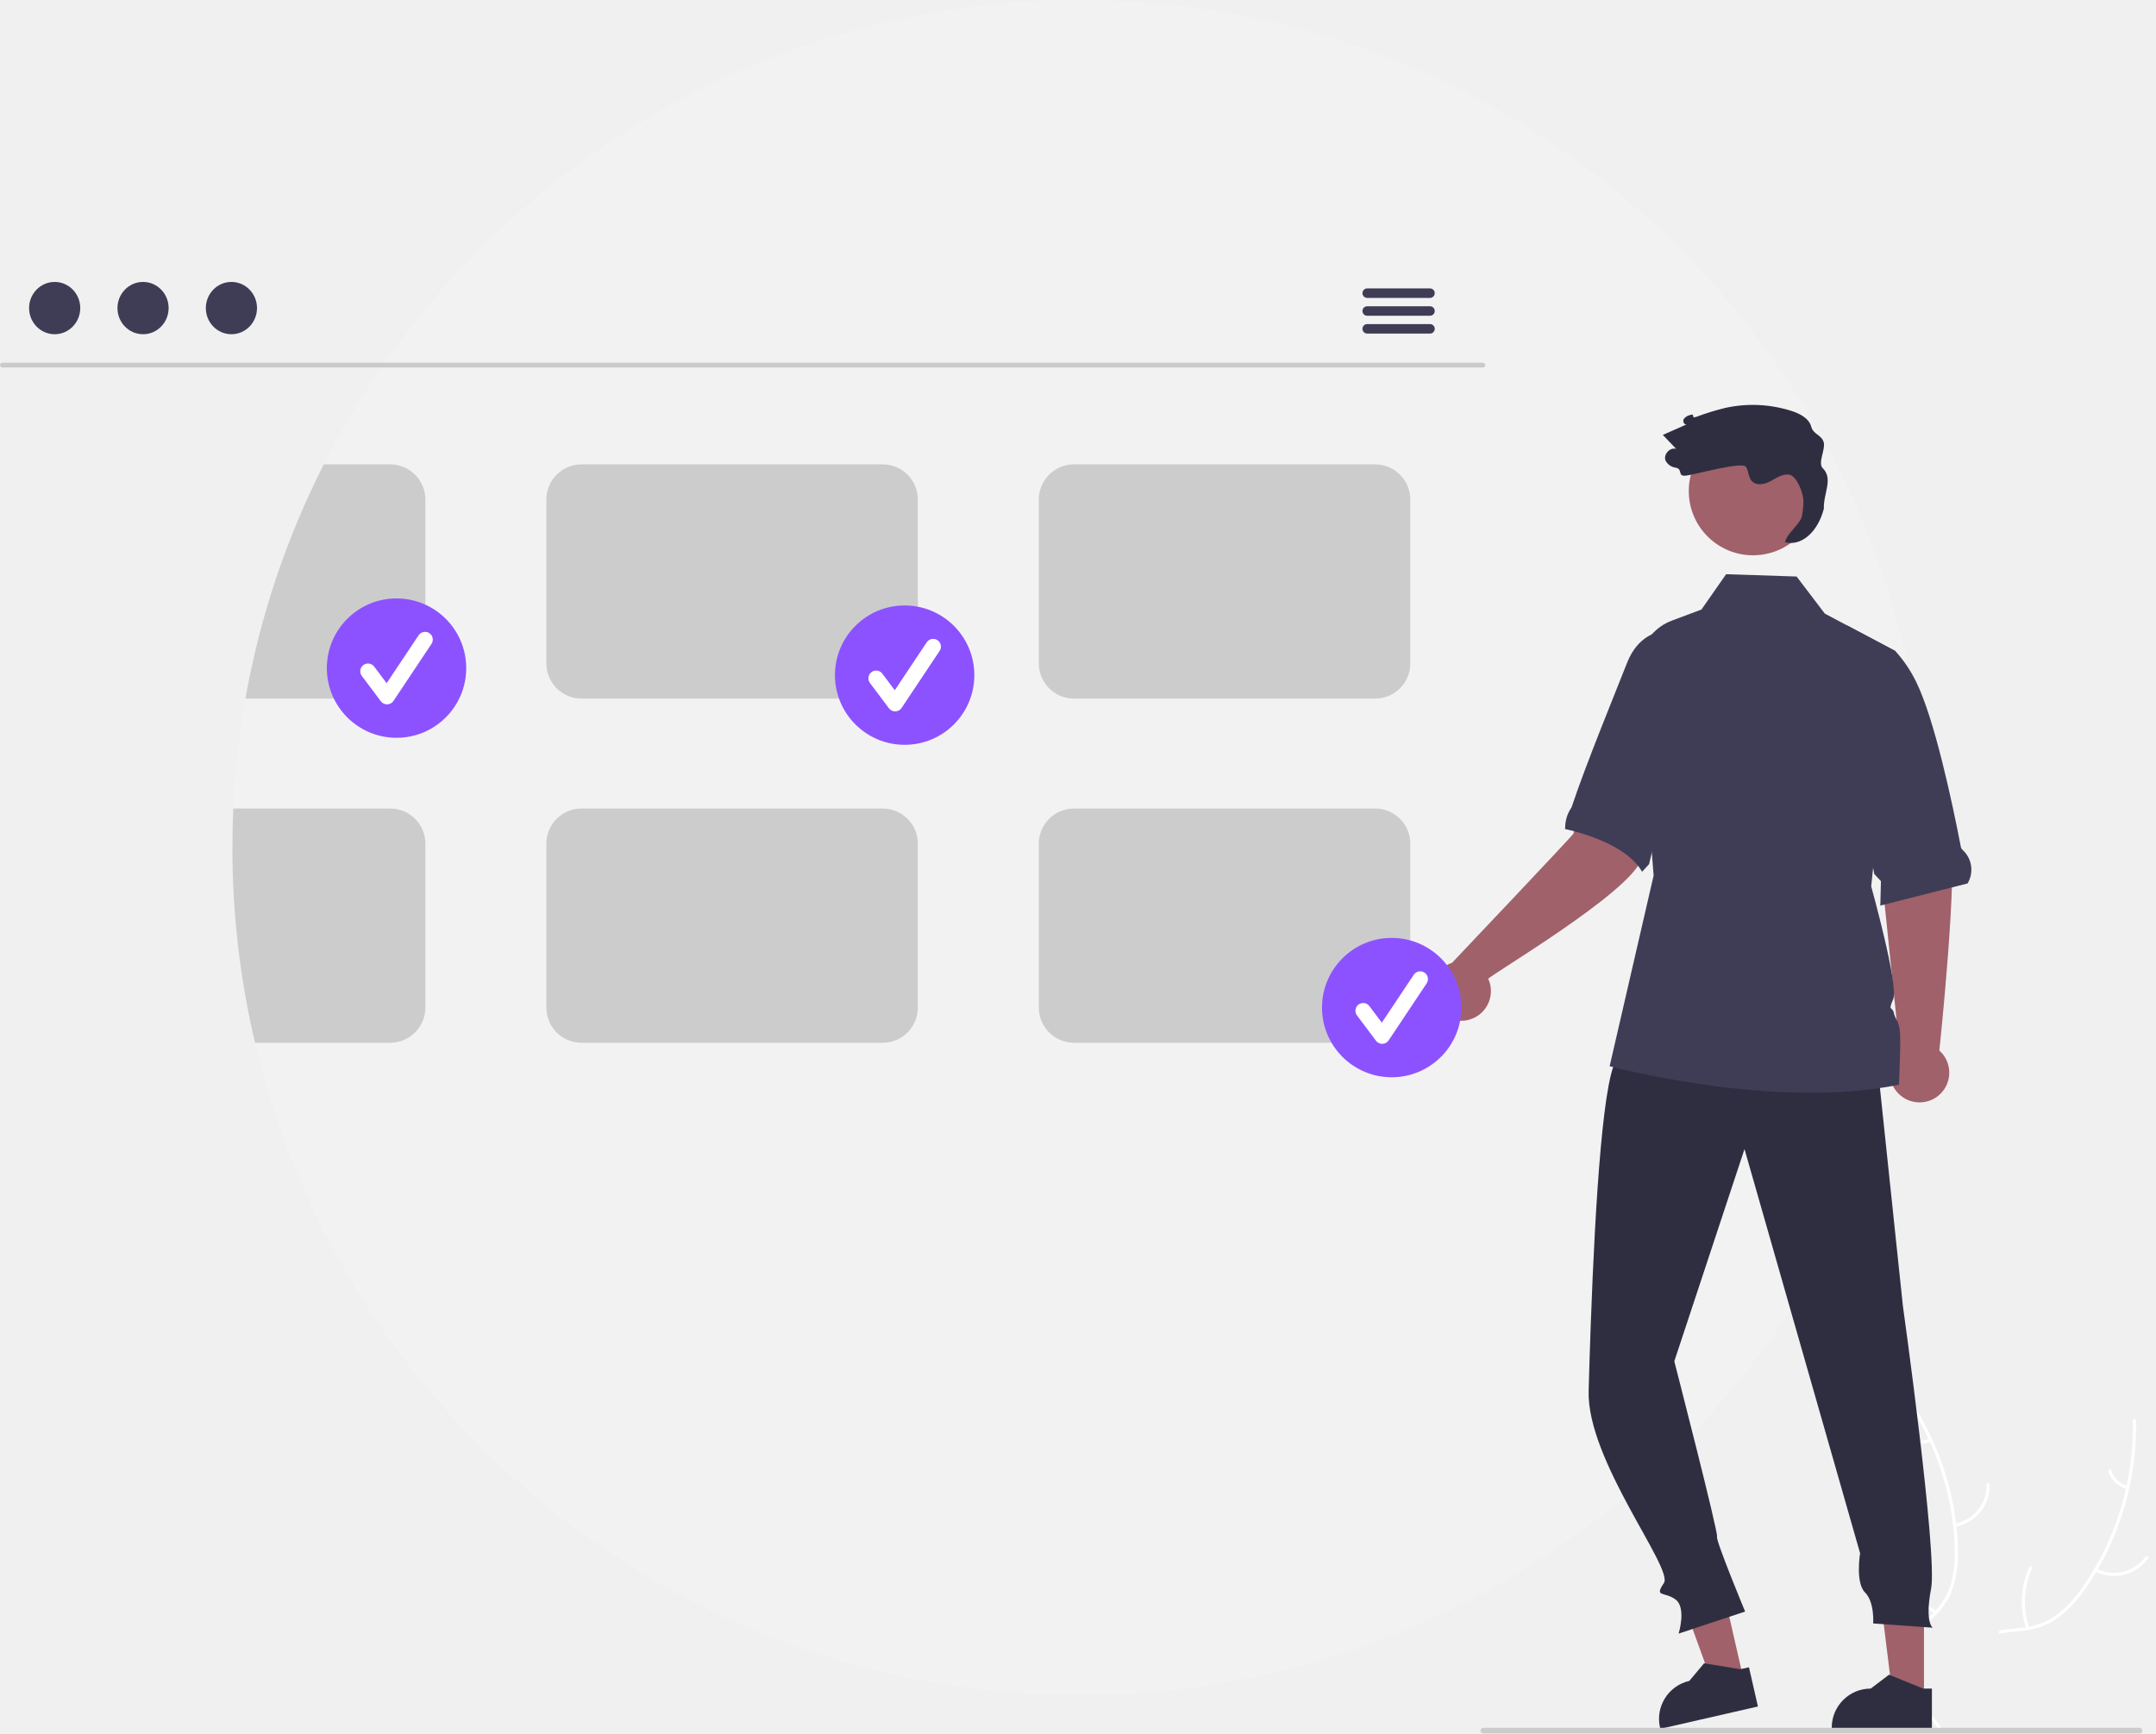
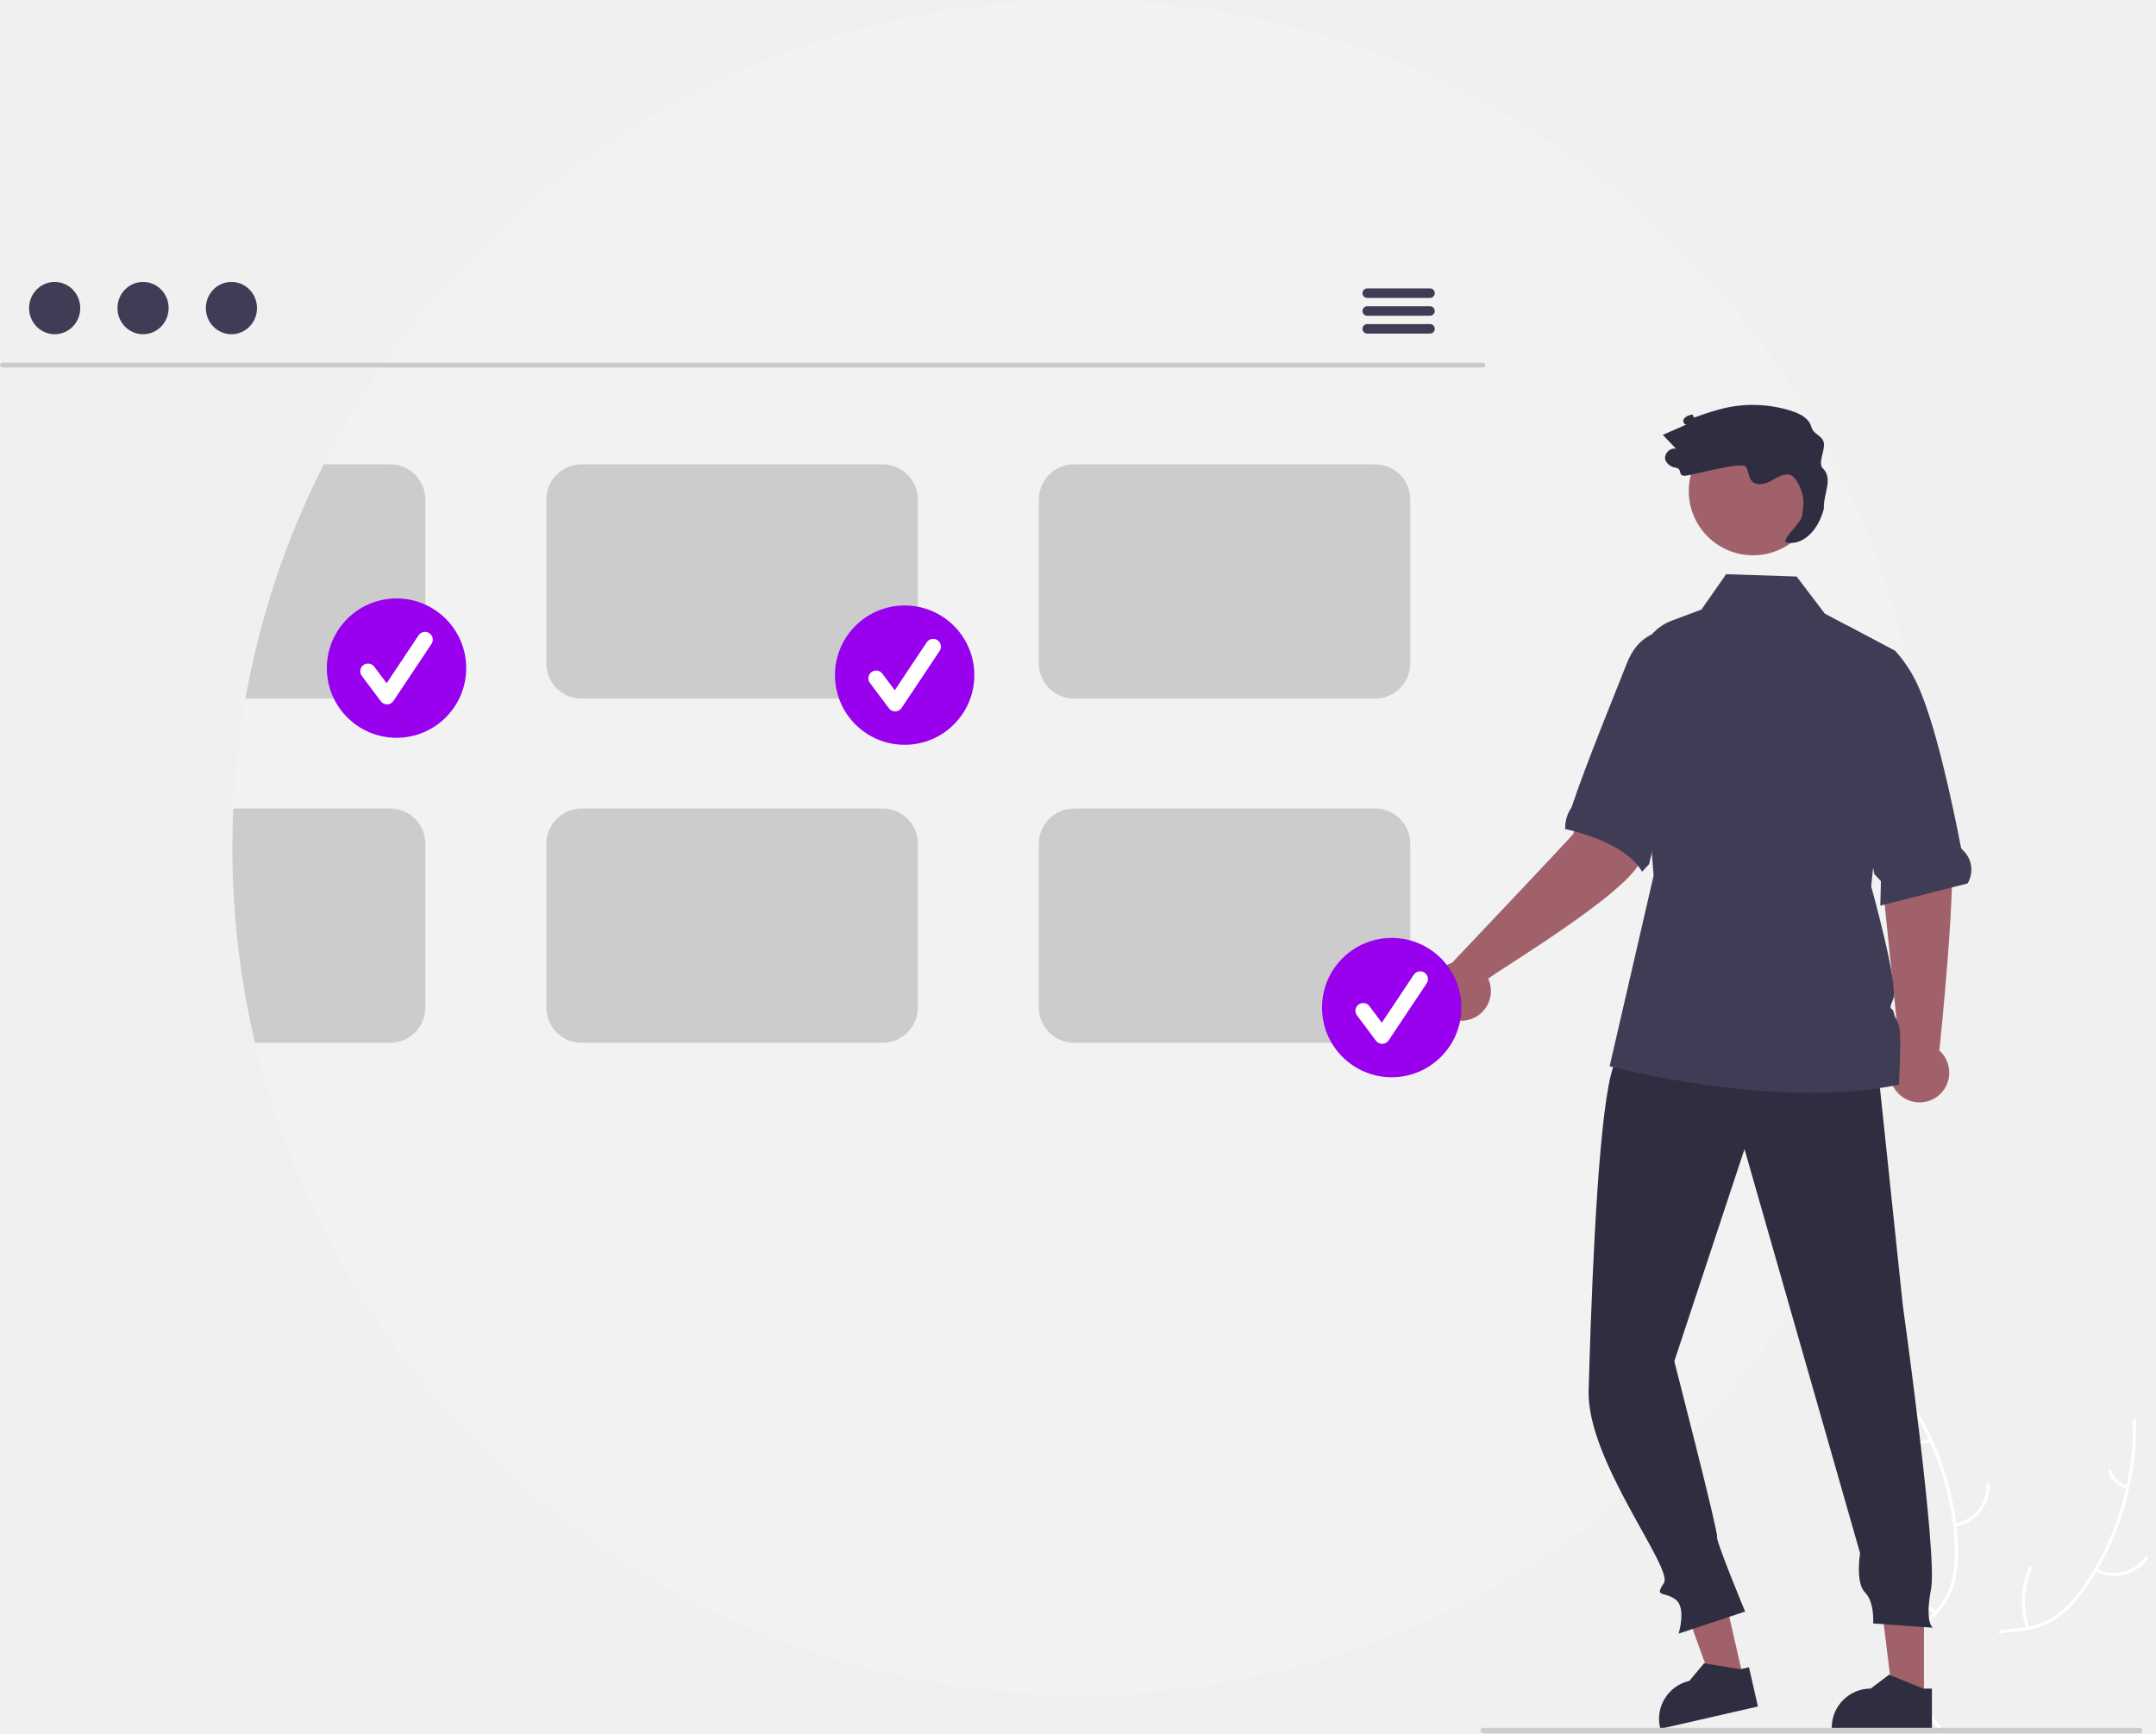
<svg xmlns="http://www.w3.org/2000/svg" data-name="Layer 1" width="920.75" height="740.381" viewBox="0 0 920.75 740.381">
  <path d="M962.874,441.809q0,9.975-.54,19.81a360.639,360.639,0,0,1-11.36,72.57c-.01.01-.01.01,0,.02-.82,3.14-1.69,6.27-2.61,9.37-.04.15-.08.29-.13.43q-2.04,6.975-4.36,13.82v.01a362.277,362.277,0,0,1-343,245.97c-171.23,0-314.68-118.87-352.34-278.6a362.657,362.657,0,0,1-9.66-83.4q0-8.37.38-16.65a360.161,360.161,0,0,1,63.25-188.38c.46-.68.93-1.36,1.41-2.03,65.42-93.67,174.04-154.94,296.96-154.94,173.72,0,318.85,122.36,353.91,285.6a.031.031,0,0,1,.01.02q3.39,15.78,5.38,32.04A362.557,362.557,0,0,1,962.874,441.809Z" transform="translate(-139.6249 -79.80928)" fill="#f2f2f2" />
  <path d="M1057.14,745.431a96.901,96.901,0,0,1-12.51,27.53c-12.48,18.87-30.34,33.3-49.97,44.85-1.36.81-2.74,1.6-4.12,2.38h-13.77l-.48-1.1v-.01l-.56-1.27-.07-.15-.03.15-.55,2.38h-6.76c-.56-.79-1.11-1.58-1.65-2.38-.79-1.17-1.55-2.35-2.27-3.55a57.634,57.634,0,0,1-3.4-6.52c-.12-.25-.22-.5-.32-.75l.45-.49-1.87-8.18,3.76-.62-4.12-12.71c.15-.47.32-.94.5-1.41,2.31-5.85,6.65-10.22,11.8-13.89,5.3-3.79,11.47-6.83,17.14-9.99,2.66-1.49,5.28-3.06,7.83-4.72v-.01q4.89-3.165,9.49-6.77a1.425,1.425,0,0,0,.15-.11,1.068,1.068,0,0,0,.12-.1,140.902,140.902,0,0,0,34.31-38.93.01.01,0,0,0,.01-.01c.3-.48.58-.96.86-1.45v-.01a136.255,136.255,0,0,0,9.41-19.65v-.01c.2-.5.38-1,.57-1.5q.39.66.75,1.32a.01.01,0,0,1,.01.01C1061.55,705.111,1062.47,726.011,1057.14,745.431Z" transform="translate(-139.6249 -79.80928)" fill="#f0f0f0" />
  <path d="M1051.85,687.761a121.365,121.365,0,0,1-2.87,27.54,118.541,118.541,0,0,1-3.36,12.24,121.345,121.345,0,0,1-10.13,22.6c-.23.39-.45.77-.69,1.15v.01a102.347,102.347,0,0,1-5.75,8.66,47.722,47.722,0,0,1-11.4,11.46,30.089,30.089,0,0,1-11.98,4.63c-.8.15-1.62.26-2.45.36-3.31.39-6.73.54-10.01,1.24a21.848,21.848,0,0,0-4.82,1.55c-5.28,2.45-8.25,7.58-9.55,13.06-.23.96-.41,1.93-.55,2.9-1.09,7.45.11,15.19-.51,22.65-.07.79-.16,1.59-.27,2.38h-.74l-.48-1.1v-.01c.05-.42.09-.84.13-1.27a96.295,96.295,0,0,0,.09-11.01c-.04-1.65-.07-3.31-.05-4.97.02-1.33.07-2.66.17-3.98v-.01c.07-.82.15-1.63.26-2.44a31.586,31.586,0,0,1,1.82-7.25,18.152,18.152,0,0,1,10.32-10.68,26.993,26.993,0,0,1,4.47-1.25c3.35-.64,6.81-.8,10.18-1.22.36-.04.72-.09,1.07-.15.45-.07.89-.15,1.33-.23a28.666,28.666,0,0,0,12.16-5.27,51.903,51.903,0,0,0,10.98-11.92c1.64-2.35,3.2-4.75,4.65-7.22a.01.01,0,0,1,.01-.01c.07-.12.14-.23.21-.35l.01-.02a119.571,119.571,0,0,0,13.46-34.17c.09-.44.19-.88.29-1.32a120.888,120.888,0,0,0,2.67-26.4v-.01c0-.42-.01-.83-.02-1.25-.02-.86,1.31-1.05,1.33-.19.01.42.02.84.01,1.26A.01.01,0,0,1,1051.85,687.761Z" transform="translate(-139.6249 -79.80928)" fill="#fff" />
  <path d="M1034.23,751.02a18.018,18.018,0,0,0,22.694-5.416c.509-.699-.554-1.523-1.064-.822a16.684,16.684,0,0,1-21.121,4.995c-.769-.395-1.275.85-.51,1.244Z" transform="translate(-139.6249 -79.80928)" fill="#fff" />
  <path d="M1006.209,775.019a34.729,34.729,0,0,1,1.23-25.279c.355-.79-.889-1.299-1.244-.51a36.123,36.123,0,0,0-1.226,26.308c.279.821,1.517.297,1.24-.519Z" transform="translate(-139.6249 -79.80928)" fill="#fff" />
  <path d="M1048.237,714.463a10.199,10.199,0,0,1-7.022-6.659c-.268-.824-1.506-.3-1.24.519a11.429,11.429,0,0,0,7.752,7.384.695.695,0,0,0,.877-.367.675.675,0,0,0-.367-.877Z" transform="translate(-139.6249 -79.80928)" fill="#fff" />
  <path d="M996.17,754.971v.01a131.247,131.247,0,0,1-2.67,21.24v.01c-.08.48-.19.95-.29,1.42a184.496,184.496,0,0,1-10.11,31.61q-1.785,4.32-3.74,8.55c-.36.8-.73,1.59-1.11,2.38h-1.48l-.48-1.1v-.01l-.56-1.27-.07-.15-.03.15-.55,2.38H960.78l-2.78-2.38-4.05-3.47,5.66-6.18.93-1.02.14-.15.45-.49-1.87-8.18,3.76-.62-4.12-12.71-1.95-6.01-.49-1.51-2.85-8.79-8.6,1.61-1.4-4.9a135.99,135.99,0,0,0,6.42-18.41c.01-.05.03-.09.04-.14a141.583,141.583,0,0,0,4.02-51.96v-.01c-.06-.56-.13-1.13-.21-1.68v-.02a133.631,133.631,0,0,0-4.32-21.34c-.14-.53-.3-1.05-.45-1.57.46.2.91.39,1.37.59l.01.01h.02c.73.32,1.46.66,2.17,1.02,17.06,8.29,29.61,23.85,36.74,41.79.02.05.04.09.06.14a96.394,96.394,0,0,1,6.57,29.43A114.871,114.871,0,0,1,996.17,754.971Z" transform="translate(-139.6249 -79.80928)" fill="#f0f0f0" />
  <path d="M970.22,820.191h-1.58c-.5-.81-1.04-1.6-1.58-2.38q-1.29-1.815-2.66-3.55c-.79-1-1.58-1.99-2.37-2.98-.82-1.03-1.63-2.06-2.42-3.12l.93-1.02c.15.2.3.4.46.6,2.56,3.37,5.33,6.61,7.7,10.07C969.23,818.591,969.74,819.381,970.22,820.191Z" transform="translate(-139.6249 -79.80928)" fill="#fff" />
  <path d="M948.778,670.82c.26.33.53.67.78,1.01q2.925,3.795,5.53,7.83a117.99,117.99,0,0,1,8.22,14.85c.19.4.38.81.56,1.22a119.264,119.264,0,0,1,9.84,35.44c.02.12.03.23.04.35q.495,4.29.64,8.61a51.783,51.783,0,0,1-1.59,16.12c-.2.69-.42,1.37-.66,2.03a27.345,27.345,0,0,1-2.25,4.65,27.923,27.923,0,0,1-2.14,3.09c-.47.6-.96,1.19-1.48,1.76-.3.33-.61.66-.92.99-.26.25-.51.51-.77.76-2.7,2.62-5.68,5.05-8.12,7.94l.49,1.51c2.35-2.98,5.38-5.45,8.11-8.05a37.896,37.896,0,0,0,4.66-5.28c.18-.26.37-.52.54-.79a26.749,26.749,0,0,0,2.39-4.29c.34-.75.65-1.52.93-2.32a47.893,47.893,0,0,0,2.2-16,103.418,103.418,0,0,0-.62-10.39c-.04-.45-.09-.89-.15-1.34a121.638,121.638,0,0,0-5.52-24.14,122.66,122.66,0,0,0-13.76-28.18q-2.475-3.765-5.25-7.35c-.24-.33-.49-.65-.75-.98C949.199,669.19,948.249,670.14,948.778,670.82Z" transform="translate(-139.6249 -79.80928)" fill="#fff" />
  <path d="M974.532,731.986a18.018,18.018,0,0,0,14.859-17.988.673.673,0,0,0-1.344-.016A16.684,16.684,0,0,1,974.191,730.686c-.852.147-.506,1.447.341,1.3Z" transform="translate(-139.6249 -79.80928)" fill="#fff" />
  <path d="M966.609,768.019a34.728,34.728,0,0,1-14.238-20.924c-.192-.844-1.492-.502-1.3.341A36.123,36.123,0,0,0,965.931,769.179c.716.487,1.39-.676.678-1.161Z" transform="translate(-139.6249 -79.80928)" fill="#fff" />
  <path d="M963.707,694.364a10.199,10.199,0,0,1-9.616-1.089c-.71-.496-1.383.668-.678,1.161a11.429,11.429,0,0,0,10.636,1.228.695.695,0,0,0,.479-.821.675.675,0,0,0-.821-.479Z" transform="translate(-139.6249 -79.80928)" fill="#fff" />
  <path d="M772.941,236.783H140.618a1.016,1.016,0,0,1,0-2.031H772.941a1.016,1.016,0,0,1,0,2.031Z" transform="translate(-139.6249 -79.80928)" fill="#cacaca" />
  <ellipse cx="23.348" cy="131.591" rx="10.925" ry="11.169" fill="#3f3d56" />
  <ellipse cx="61.09" cy="131.591" rx="10.925" ry="11.169" fill="#3f3d56" />
  <ellipse cx="98.832" cy="131.591" rx="10.925" ry="11.169" fill="#3f3d56" />
  <path d="M750.324,202.999h-26.81a2.03,2.03,0,0,0,0,4.06h26.81a2.03,2.03,0,0,0,0-4.06Z" transform="translate(-139.6249 -79.80928)" fill="#3f3d56" />
  <path d="M750.324,210.619h-26.81a2.03,2.03,0,0,0,0,4.06h26.81a2.03,2.03,0,0,0,0-4.06Z" transform="translate(-139.6249 -79.80928)" fill="#3f3d56" />
  <path d="M750.324,218.229h-26.81a2.03,2.03,0,0,0,0,4.06h26.81a2.03,2.03,0,0,0,0-4.06Z" transform="translate(-139.6249 -79.80928)" fill="#3f3d56" />
  <path d="M306.284,278.159H277.894a359.322,359.322,0,0,0-33.45,100.05h61.84a14.974,14.974,0,0,0,15-15v-70.06A15.01,15.01,0,0,0,306.284,278.159Z" transform="translate(-139.6249 -79.80928)" fill="#ccc" style="isolation:isolate" />
  <path d="M516.594,278.159H387.964a15.01,15.01,0,0,0-15,14.99v70.06a15.018,15.018,0,0,0,15,15H516.594a15.018,15.018,0,0,0,15-15v-70.06A15.01,15.01,0,0,0,516.594,278.159Z" transform="translate(-139.6249 -79.80928)" fill="#ccc" style="isolation:isolate" />
  <path d="M726.904,278.159h-128.63a15.01,15.01,0,0,0-15,14.99v70.06a15.018,15.018,0,0,0,15,15h128.63a15.018,15.018,0,0,0,15-15v-70.06A15.01,15.01,0,0,0,726.904,278.159Z" transform="translate(-139.6249 -79.80928)" fill="#ccc" style="isolation:isolate" />
  <path d="M306.284,425.159h-67.03q-.375,8.28-.38,16.65a362.657,362.657,0,0,0,9.66,83.4h57.75a15.018,15.018,0,0,0,15-15v-70.06A15.01,15.01,0,0,0,306.284,425.159Z" transform="translate(-139.6249 -79.80928)" fill="#ccc" style="isolation:isolate" />
  <path d="M516.594,425.159H387.964a15.01,15.01,0,0,0-15,14.99v70.06a15.018,15.018,0,0,0,15,15H516.594a15.018,15.018,0,0,0,15-15v-70.06A15.01,15.01,0,0,0,516.594,425.159Z" transform="translate(-139.6249 -79.80928)" fill="#ccc" style="isolation:isolate" />
  <path d="M726.904,425.159h-128.63a15.01,15.01,0,0,0-15,14.99v70.06a15.018,15.018,0,0,0,15,15h128.63q.615,0,1.23-.06a14.303,14.303,0,0,0,4.66-1.15,15.02,15.02,0,0,0,9.11-13.65v-70.2A15.01,15.01,0,0,0,726.904,425.159Z" transform="translate(-139.6249 -79.80928)" fill="#ccc" style="isolation:isolate" />
-   <circle cx="169.344" cy="285.373" r="29.759" fill="#8C52FF" />
+   <circle cx="169.344" cy="285.373" r="29.759" fill="#9800ee" />
  <path d="M304.909,380.671a3.309,3.309,0,0,1-2.648-1.324l-8.119-10.825a3.31,3.31,0,1,1,5.296-3.972l5.312,7.082,13.642-20.463a3.31,3.31,0,1,1,5.509,3.673L307.664,379.197a3.312,3.312,0,0,1-2.663,1.473C304.971,380.67,304.94,380.671,304.909,380.671Z" transform="translate(-139.6249 -79.80928)" fill="#fff" />
-   <circle cx="386.344" cy="288.373" r="29.759" fill="#8C52FF" />
+   <circle cx="386.344" cy="288.373" r="29.759" fill="#9800ee" />
  <path d="M521.909,383.671a3.309,3.309,0,0,1-2.648-1.324l-8.119-10.825a3.31,3.31,0,1,1,5.296-3.972l5.312,7.082,13.642-20.463a3.31,3.31,0,0,1,5.509,3.673l-16.238,24.356a3.312,3.312,0,0,1-2.663,1.473C521.971,383.67,521.94,383.671,521.909,383.671Z" transform="translate(-139.6249 -79.80928)" fill="#fff" />
  <path d="M950.935,528.544l-9.315-90.164-2.459-37.108,26.072-4.714s3.904,25.51,7.32,40.481c3.371,14.773-4.49,89.526-4.698,91.498a12.685,12.685,0,1,1-16.92.008Z" transform="translate(-139.6249 -79.80928)" fill="#a0616a" />
  <polygon points="744.583 717.124 731.653 720.08 714.099 671.614 733.182 667.251 744.583 717.124" fill="#a0616a" />
  <path d="M886.544,791.959l-3.3.75-.34.08-15.09-2.46-.44-.07-6.3,7.52a16.652,16.652,0,0,0-12.52,19.94l.02.09.11.44,1.92-.44,39.77-9.1Z" transform="translate(-139.6249 -79.80928)" fill="#2f2e41" />
  <polygon points="821.665 725.578 808.401 725.578 802.092 674.418 821.667 674.419 821.665 725.578" fill="#a0616a" />
  <path d="M960.944,801.059l-1.16-.47-13-5.29-.42-.17-7.81,5.93a16.644,16.644,0,0,0-16.65,16.64v.54l36.61.01h6.16v-17.19Z" transform="translate(-139.6249 -79.80928)" fill="#2f2e41" />
  <path d="M941.117,531.576l11.156,105.981s14.851,106.117,12.062,120.759.697,16.734.697,16.734l-25.448-1.812s.697-9.064-3.486-13.248-2.092-16.734-2.092-16.734L884.64,570.622l-29.981,90.641s18.94,73.505,18.243,74.9,12,32,12,32l-28.408,9.421s3.486-11.156-1.395-14.642-9.064-.697-4.881-6.972-32.961-52.36-32.144-82.061c.246-8.934.543-18.521.9-28.342,1.889-51.973,5.456-110.536,11.978-113.989C842.806,525.301,941.117,531.576,941.117,531.576Z" transform="translate(-139.6249 -79.80928)" fill="#2f2e41" />
  <circle cx="748.66" cy="209.744" r="27.439" fill="#a0616a" />
  <path d="M979.902,457.163l-37.259,9.458.259-10.458-2.828-3-5.65-29.597-5.999-76.627L949.014,357.858l.025.019a55.662,55.662,0,0,1,8.928,13.22c7.762,15.779,15.217,50.533,19.12,70.719a2.203,2.203,0,0,0,.743,1.07,11.415,11.415,0,0,1,2.072,14.276Z" transform="translate(-139.6249 -79.80928)" fill="#3f3d56" />
  <path d="M759.725,491.071s51.428-54.219,51.907-55.241c3.592-27.28,13.925-39.314,15.474-38.008l26.668,9.239s-7.932,25.119-13.303,40.039c-5.132,14.257-64.278,49.08-65.265,50.799A12.685,12.685,0,1,1,759.725,491.071Z" transform="translate(-139.6249 -79.80928)" fill="#a0616a" />
  <path d="M866.584,351.873s-23.089-11.316-32.044,10.909c-4.909,12.547-17.466,42.998-23.723,61.743a1.4,1.4,0,0,1-.17.336,15.241,15.241,0,0,0-2.596,8.409,2.863,2.863,0,0,1-.068.649s25.373,4.943,32.919,18.243l2.993-3.248.532-2.276Z" transform="translate(-139.6249 -79.80928)" fill="#3f3d56" />
  <path d="M950.599,543.127c-53.139,10.974-123.558-7.893-123.558-7.893l18.785-81.43L839.148,368.587c-.816-10.421,5.12-20.19,14.354-23.651l12.75-4.776,10.539-15.088,30.103.988L918.928,341.9l9.497,5.038L949.014,357.858l.091.045v.045l-6.461,62.672-3.897,37.788s11.835,42.5,9.406,48.136c-2.429,5.627-.317,2.909.272,5.917.589,3.009,2.392,3.199,2.664,9.125C951.37,527.505,950.599,543.127,950.599,543.127Z" transform="translate(-139.6249 -79.80928)" fill="#3f3d56" />
  <path d="M918.05,279.783c-2.168-2.139,1.096-7.802.479-10.785-.707-3.42-4.476-3.52-5.374-6.895-.967-3.63-4.835-5.607-8.412-6.757a54.391,54.391,0,0,0-28.347-1.298,108.201,108.201,0,0,0-12.263,3.778c-2.768.974-.099-1.677-2.866-.703a4.345,4.345,0,0,0-2.595,1.722c-.498.941.173,2.445,1.22,2.255q-5.068,2.235-10.137,4.47,2.843,2.978,5.685,5.956c-2.694-.767-5.566,2.445-4.504,5.037a5.693,5.693,0,0,0,4.356,3.016c3.044.592.735,3.489,3.835,3.432s24.719-6.412,26.227-3.702c1.073,1.93.955,4.486,2.488,6.075,1.961,2.034,5.384,1.29,7.879-.034,2.495-1.324,5.026-3.144,7.834-2.827,2.931.331,5.147,5.747,5.869,8.607.722,2.86.266,5.869-.193,8.782-.603,3.826-6.644,7.653-7.247,11.479,6.704,1.854,13.895-4.045,16.546-14.303C918.266,290.605,922.671,284.341,918.05,279.783Z" transform="translate(-139.6249 -79.80928)" fill="#2f2e41" />
-   <circle cx="594.344" cy="430.373" r="29.759" fill="#8C52FF" />
+   <circle cx="594.344" cy="430.373" r="29.759" fill="#9800ee" />
  <path d="M729.909,525.671a3.309,3.309,0,0,1-2.648-1.324l-8.119-10.825a3.31,3.31,0,1,1,5.296-3.972l5.312,7.082,13.642-20.463a3.31,3.31,0,1,1,5.509,3.673l-16.238,24.356a3.312,3.312,0,0,1-2.663,1.473C729.971,525.67,729.94,525.671,729.909,525.671Z" transform="translate(-139.6249 -79.80928)" fill="#fff" />
  <path d="M1054.57,819.001a1.186,1.186,0,0,1-1.19,1.19h-280.29a1.19,1.19,0,0,1,0-2.38h280.29A1.187,1.187,0,0,1,1054.57,819.001Z" transform="translate(-139.6249 -79.80928)" fill="#ccc" />
</svg>
